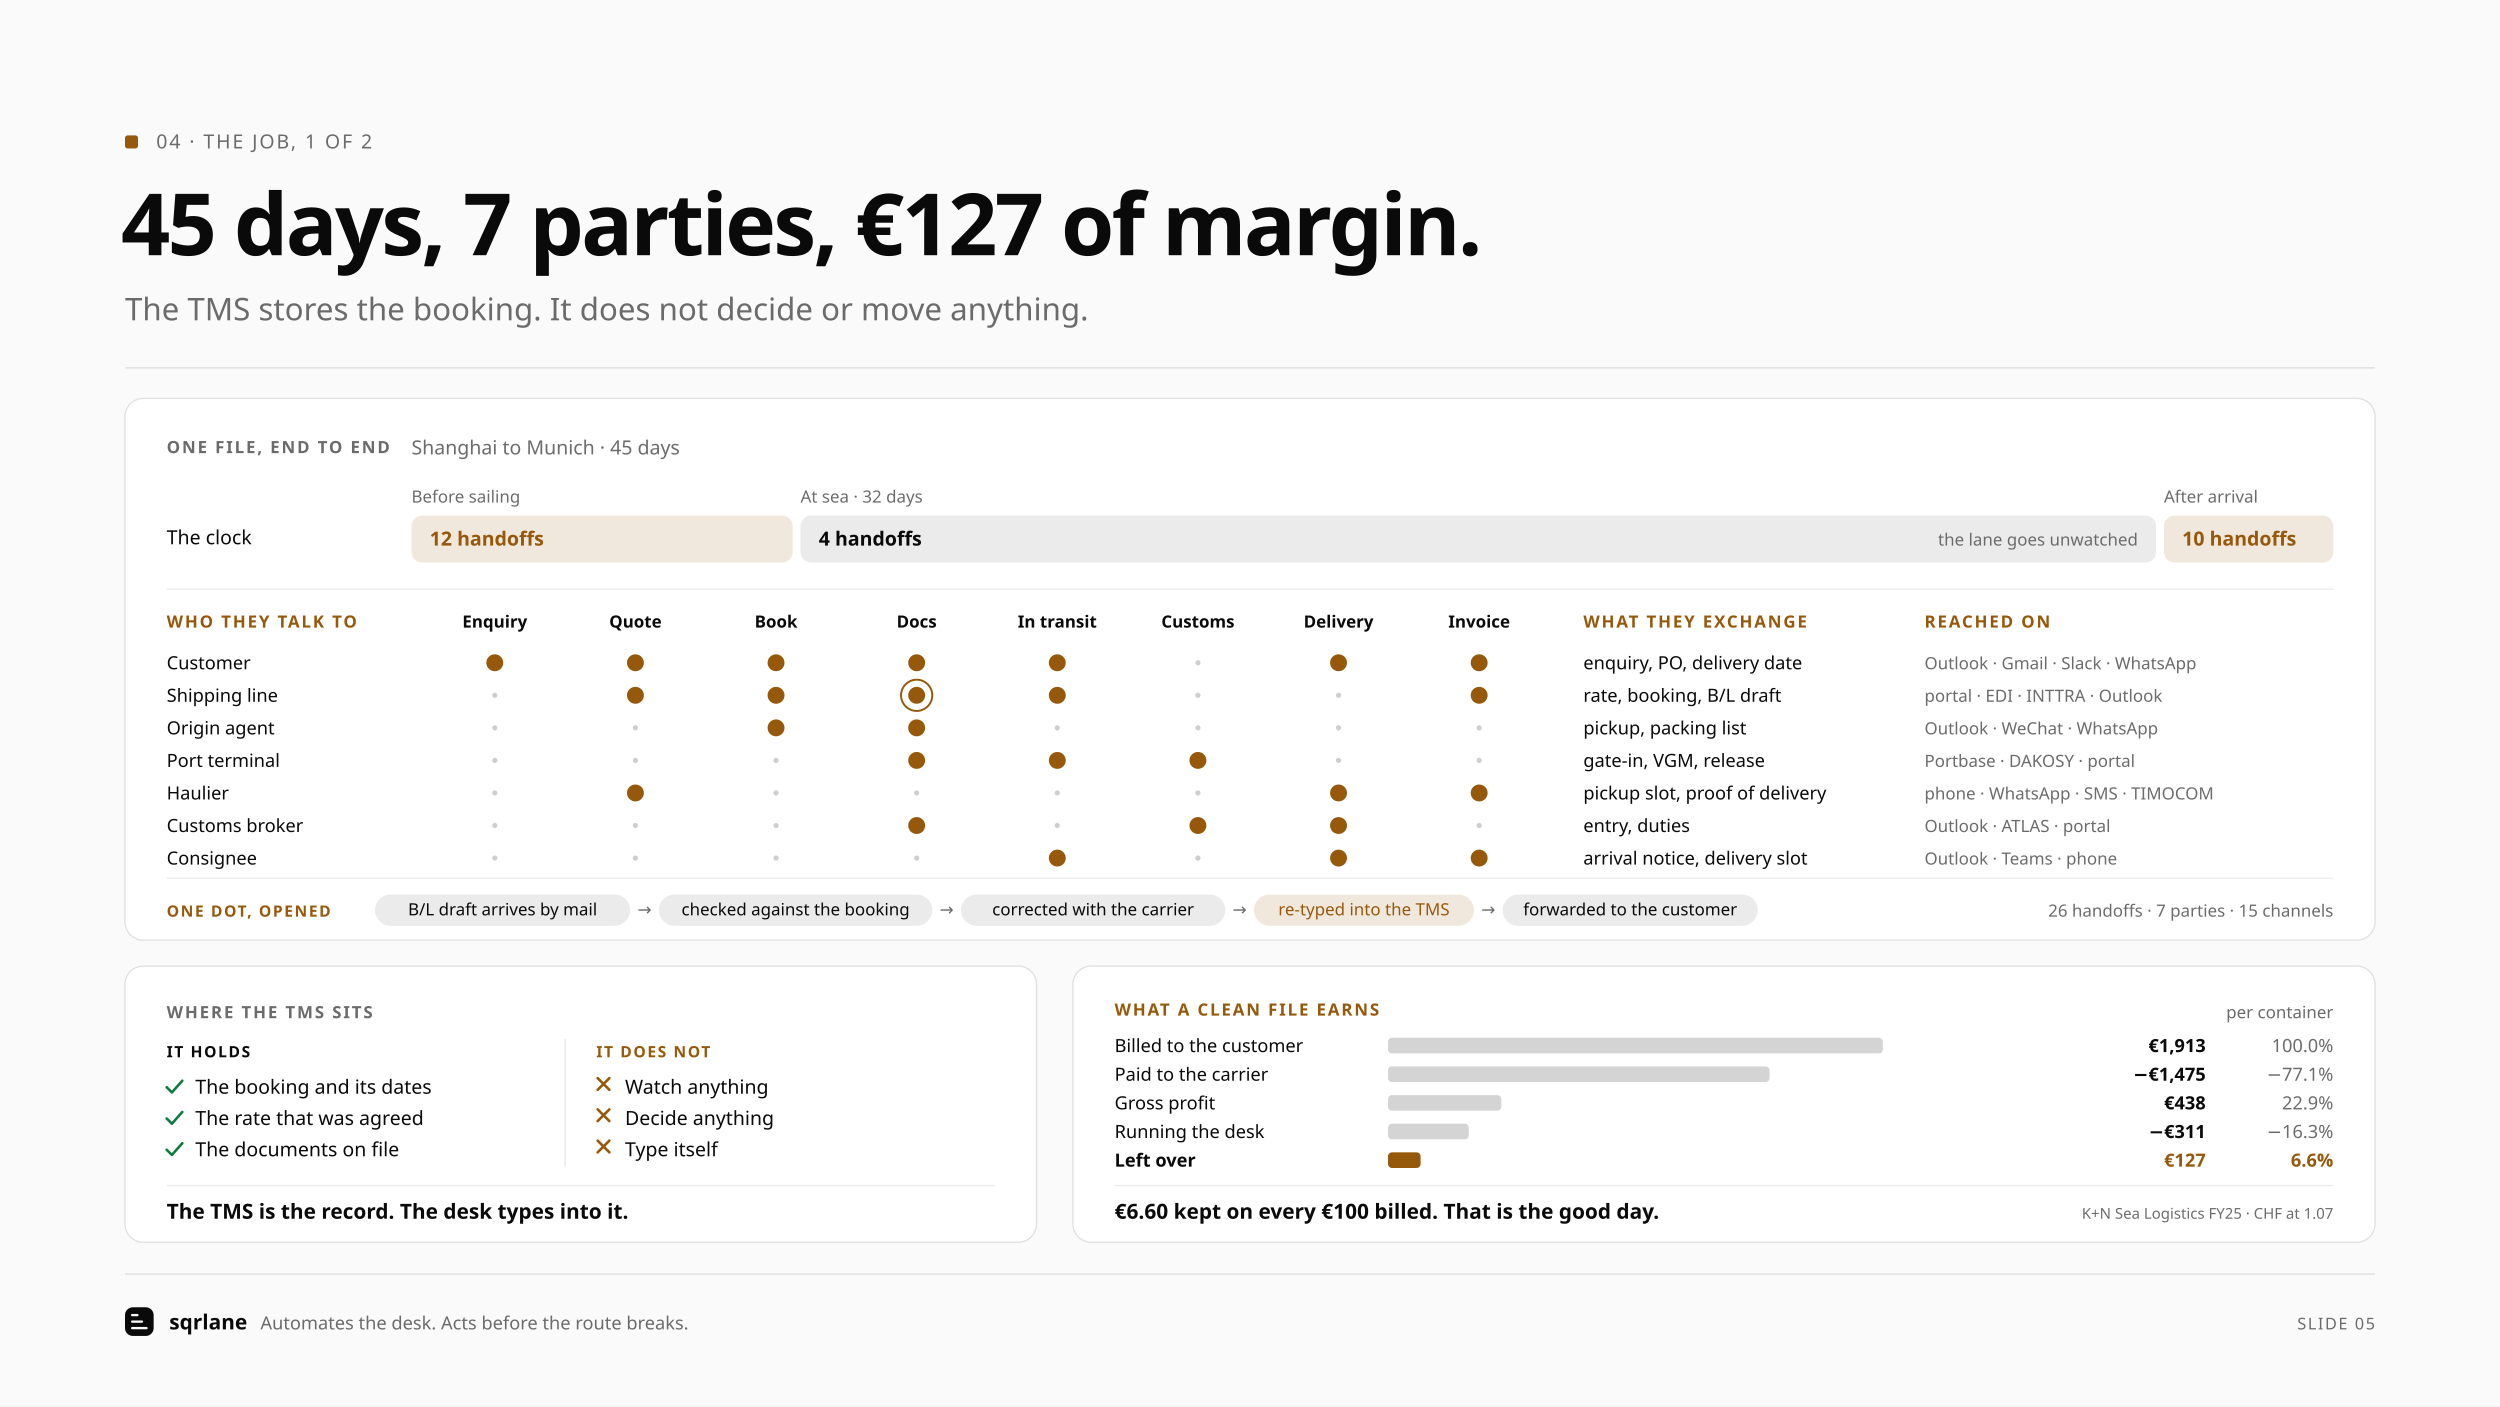
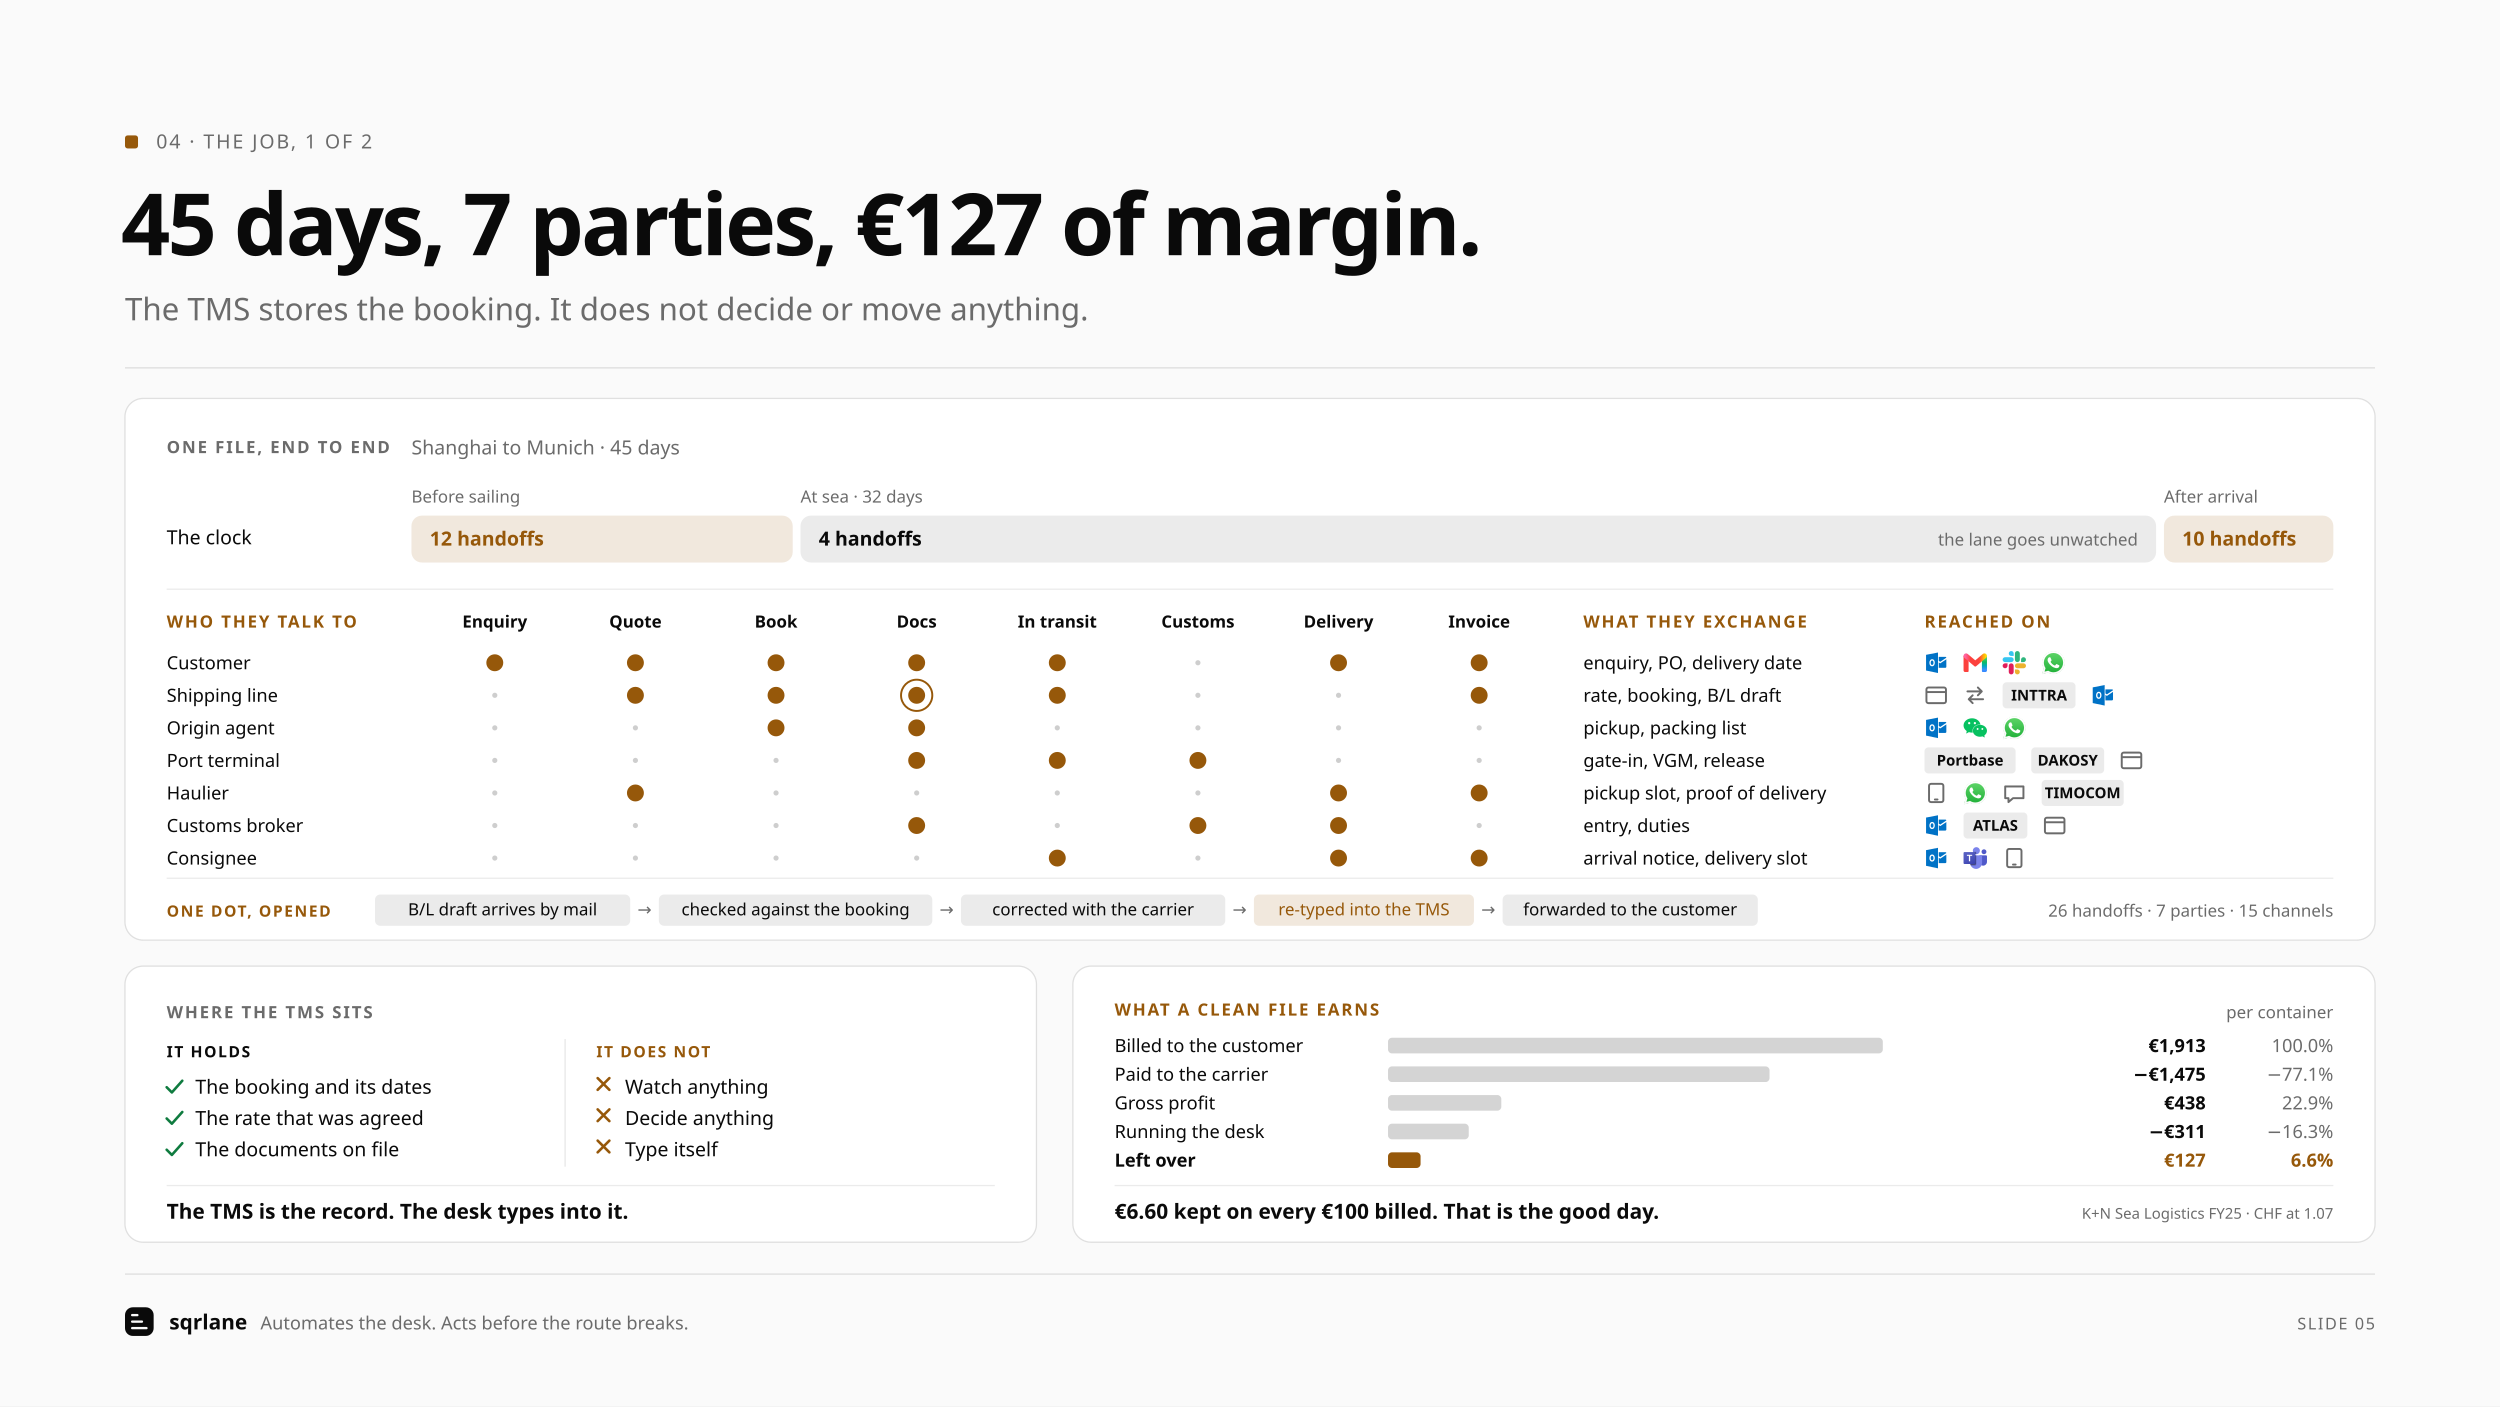
<svg xmlns="http://www.w3.org/2000/svg" width="1920" height="1080" viewBox="0 0 1920 1080">
  <rect id="background" x="0" y="0" width="1920" height="1080" fill="#FAFAFA" />
  <g id="header">
    <rect x="96" y="104" width="10" height="10" rx="2" fill="#96580A" />
    <text x="120" y="114" font-family="Geist" font-size="15" font-weight="500" fill="#6B6B6B" letter-spacing="1.44">04 · THE JOB, 1 OF 2</text>
    <text x="93" y="196" font-family="Geist" font-size="66" font-weight="600" fill="#0A0A0A" letter-spacing="-2">45 days, 7 parties, €127 of margin.</text>
    <text x="96" y="246" font-family="Geist" font-size="24" font-weight="400" fill="#6B6B6B">The TMS stores the booking. It does not decide or move anything.</text>
    <rect x="96" y="282" width="1728" height="1" fill="#0A0A0A" fill-opacity="0.12" />
  </g>
  <g id="one-file">
    <rect x="96" y="306" width="1728" height="416" rx="14" fill="#FFFFFF" stroke="#0A0A0A" stroke-opacity="0.12" />
    <text x="128" y="348" font-family="Geist" font-size="13" font-weight="600" fill="#6B6B6B" letter-spacing="1.4">ONE FILE, END TO END</text>
    <text x="316" y="349" font-family="Geist" font-size="15" font-weight="500" fill="#6B6B6B">Shanghai to Munich · 45 days</text>
    <text x="128" y="418" font-family="Geist" font-size="15" font-weight="500" fill="#0A0A0A">The clock</text>
    <g id="clock">
      <text x="316" y="386" font-family="Geist" font-size="13" font-weight="500" fill="#6B6B6B">Before sailing</text>
      <rect x="316" y="396" width="292.8" height="36" rx="8" fill="#96580A" fill-opacity="0.14" />
      <text x="330" y="419" font-family="Geist" font-size="15" font-weight="600" fill="#96580A">12 handoffs</text>
      <text x="614.8" y="386" font-family="Geist" font-size="13" font-weight="500" fill="#6B6B6B">At sea · 32 days</text>
      <rect x="614.8" y="396" width="1041.1" height="36" rx="8" fill="#EBEBEB" />
      <text x="628.8" y="419" font-family="Geist" font-size="15" font-weight="600" fill="#0A0A0A">4 handoffs</text>
      <text x="1641.9" y="419" font-family="Geist" font-size="13" font-weight="400" fill="#6B6B6B" text-anchor="end">the lane goes unwatched</text>
      <text x="1661.9" y="386" font-family="Geist" font-size="13" font-weight="500" fill="#6B6B6B">After arrival</text>
      <rect x="1661.9" y="396" width="130.1" height="36" rx="8" fill="#96580A" fill-opacity="0.14" />
      <text x="1675.9" y="419" font-family="Geist" font-size="15" font-weight="600" fill="#96580A">10 handoffs</text>
    </g>
    <rect x="128" y="452" width="1664" height="1" fill="#0A0A0A" fill-opacity="0.08" />
    <text x="128" y="482" font-family="Geist" font-size="13" font-weight="600" fill="#96580A" letter-spacing="1.4">WHO THEY TALK TO</text>
    <text x="380" y="482" font-family="Geist" font-size="13" font-weight="600" fill="#0A0A0A" text-anchor="middle">Enquiry</text>
    <text x="488" y="482" font-family="Geist" font-size="13" font-weight="600" fill="#0A0A0A" text-anchor="middle">Quote</text>
    <text x="596" y="482" font-family="Geist" font-size="13" font-weight="600" fill="#0A0A0A" text-anchor="middle">Book</text>
    <text x="704" y="482" font-family="Geist" font-size="13" font-weight="600" fill="#0A0A0A" text-anchor="middle">Docs</text>
    <text x="812" y="482" font-family="Geist" font-size="13" font-weight="600" fill="#0A0A0A" text-anchor="middle">In transit</text>
    <text x="920" y="482" font-family="Geist" font-size="13" font-weight="600" fill="#0A0A0A" text-anchor="middle">Customs</text>
    <text x="1028" y="482" font-family="Geist" font-size="13" font-weight="600" fill="#0A0A0A" text-anchor="middle">Delivery</text>
    <text x="1136" y="482" font-family="Geist" font-size="13" font-weight="600" fill="#0A0A0A" text-anchor="middle">Invoice</text>
    <text x="1216" y="482" font-family="Geist" font-size="13" font-weight="600" fill="#96580A" letter-spacing="1.4">WHAT THEY EXCHANGE</text>
    <text x="1478" y="482" font-family="Geist" font-size="13" font-weight="600" fill="#96580A" letter-spacing="1.4">REACHED ON</text>
    <g id="handoffs">
      <text x="128" y="514" font-family="Geist" font-size="14" font-weight="500" fill="#0A0A0A">Customer</text>
      <circle cx="380" cy="509" r="6.5" fill="#96580A" />
      <circle cx="488" cy="509" r="6.5" fill="#96580A" />
      <circle cx="596" cy="509" r="6.5" fill="#96580A" />
      <circle cx="704" cy="509" r="6.5" fill="#96580A" />
      <circle cx="812" cy="509" r="6.5" fill="#96580A" />
      <circle cx="920" cy="509" r="2" fill="#0A0A0A" fill-opacity="0.2" />
      <circle cx="1028" cy="509" r="6.5" fill="#96580A" />
      <circle cx="1136" cy="509" r="6.5" fill="#96580A" />
      <text x="1216" y="514" font-family="Geist" font-size="14" font-weight="400" fill="#0A0A0A">enquiry, PO, delivery date</text>
-       <text x="1478" y="514" font-family="Geist" font-size="13" font-weight="400" fill="#6B6B6B">Outlook · Gmail · Slack · WhatsApp</text>
+       <g id="mark-outlook" transform="translate(1478.0 500.0) scale(0.5625)">
+         <path fill="#0072c6" d="M19.484 7.937v5.477l1.916 1.205a.5.5 0 0 0 .21 0l8.238-5.554a1.174 1.174 0 0 0-.959-1.128Z" />
+         <path fill="#0072c6" d="m19.484 15.457l1.747 1.2a.52.52 0 0 0 .543 0c-.3.181 8.073-5.378 8.073-5.378v10.066a1.408 1.408 0 0 1-1.49 1.555h-8.874zm-9.044-2.525a1.61 1.61 0 0 0-1.42.838a4.13 4.13 0 0 0-.526 2.218A4.05 4.05 0 0 0 9.02 18.2a1.6 1.6 0 0 0 2.771.022a4 4 0 0 0 .515-2.2a4.37 4.37 0 0 0-.5-2.281a1.54 1.54 0 0 0-1.366-.809" />
+         <path fill="#0072c6" d="M2.153 5.155v21.427L18.453 30V2Zm10.908 14.336a3.23 3.23 0 0 1-2.7 1.361a3.19 3.19 0 0 1-2.64-1.318A5.46 5.46 0 0 1 6.706 16.1a5.87 5.87 0 0 1 1.036-3.616a3.27 3.27 0 0 1 2.744-1.384a3.12 3.12 0 0 1 2.61 1.321a5.64 5.64 0 0 1 1 3.484a5.76 5.76 0 0 1-1.035 3.586" />
+       </g>
+       <g id="mark-gmail" transform="translate(1508.0 501.8) scale(0.0703)">
+         <defs>
+           <linearGradient id="m2-SVGHzDbHcwG" x1="165" x2="165" y1="44" y2="166" gradientUnits="userSpaceOnUse">
+             <stop stop-color="#60d673" />
+             <stop offset=".17" stop-color="#42c868" />
+             <stop offset=".39" stop-color="#0ebc5f" />
+             <stop offset=".62" stop-color="#00a9bb" />
+             <stop offset=".86" stop-color="#3c90ff" />
+             <stop offset="1" stop-color="#3186ff" />
+           </linearGradient>
+           <linearGradient id="m2-SVG41ATXboZ" x1="8" x2="184" y1="46.13" y2="46.13" gradientUnits="userSpaceOnUse">
+             <stop offset=".08" stop-color="#ff63a0" />
+             <stop offset=".3" stop-color="#fc413d" />
+             <stop offset=".5" stop-color="#fc413d" />
+             <stop offset=".65" stop-color="#fc413d" />
+             <stop offset=".72" stop-color="#fc5c30" />
+             <stop offset=".86" stop-color="#feb10c" />
+             <stop offset=".91" stop-color="#fec700" />
+             <stop offset=".96" stop-color="#ffdb0f" />
+           </linearGradient>
+         </defs>
+         <path fill="url(#m2-SVGHzDbHcwG)" d="M146 44h38v110c0 6.627-5.373 12-12 12h-20a6 6 0 0 1-6-6z" transform="translate(-11.636 -37.818)scale(1.45454)" />
+         <path fill="#fc413d" d="M55.273 26.182H0v160c0 9.638 7.816 17.454 17.455 17.454h29.09a8.727 8.727 0 0 0 8.728-8.728z" />
+         <path fill="url(#m2-SVG41ATXboZ)" d="M39.226 30.456c-8.033-6.752-20.018-5.714-26.77 2.319c-6.752 8.032-5.714 20.017 2.319 26.77l76.078 63.949a8 8 0 0 0 10.295 0l76.078-63.95c8.032-6.752 9.07-18.737 2.318-26.77c-6.752-8.032-18.737-9.07-26.769-2.318L96 78.18z" transform="translate(-11.636 -37.818)scale(1.45454)" />
+       </g>
+       <g id="mark-slack" transform="translate(1538.0 500.0) scale(0.0703)">
+         <path fill="#e01e5a" d="M53.841 161.32c0 14.832-11.987 26.82-26.819 26.82S.203 176.152.203 161.32c0-14.831 11.987-26.818 26.82-26.818H53.84zm13.41 0c0-14.831 11.987-26.818 26.819-26.818s26.819 11.987 26.819 26.819v67.047c0 14.832-11.987 26.82-26.82 26.82c-14.83 0-26.818-11.988-26.818-26.82z" />
+         <path fill="#36c5f0" d="M94.07 53.638c-14.832 0-26.82-11.987-26.82-26.819S79.239 0 94.07 0s26.819 11.987 26.819 26.819v26.82zm0 13.613c14.832 0 26.819 11.987 26.819 26.819s-11.987 26.819-26.82 26.819H26.82C11.987 120.889 0 108.902 0 94.069c0-14.83 11.987-26.818 26.819-26.818z" />
+         <path fill="#2eb67d" d="M201.55 94.07c0-14.832 11.987-26.82 26.818-26.82s26.82 11.988 26.82 26.82s-11.988 26.819-26.82 26.819H201.55zm-13.41 0c0 14.832-11.988 26.819-26.82 26.819c-14.831 0-26.818-11.987-26.818-26.82V26.82C134.502 11.987 146.489 0 161.32 0s26.819 11.987 26.819 26.819z" />
+         <path fill="#ecb22e" d="M161.32 201.55c14.832 0 26.82 11.987 26.82 26.818s-11.988 26.82-26.82 26.82c-14.831 0-26.818-11.988-26.818-26.82V201.55zm0-13.41c-14.831 0-26.818-11.988-26.818-26.82c0-14.831 11.987-26.818 26.819-26.818h67.25c14.832 0 26.82 11.987 26.82 26.819s-11.988 26.819-26.82 26.819z" />
+       </g>
+       <g id="mark-whatsapp" transform="translate(1568.1 500.0) scale(0.0698)">
+         <defs>
+           <linearGradient id="m4-SVGK3KZq49U" x1="50%" x2="50%" y1="100%" y2="0%">
+             <stop offset="0%" stop-color="#1faf38" />
+             <stop offset="100%" stop-color="#60d669" />
+           </linearGradient>
+           <linearGradient id="m4-SVGefMkoEOd" x1="50%" x2="50%" y1="100%" y2="0%">
+             <stop offset="0%" stop-color="#f9f9f9" />
+             <stop offset="100%" stop-color="#fff" />
+           </linearGradient>
+         </defs>
+         <path fill="url(#m4-SVGK3KZq49U)" d="M5.463 127.456c-.006 21.677 5.658 42.843 16.428 61.499L4.433 252.697l65.232-17.104a123 123 0 0 0 58.8 14.97h.054c67.815 0 123.018-55.183 123.047-123.01c.013-32.867-12.775-63.773-36.009-87.025c-23.23-23.25-54.125-36.061-87.043-36.076c-67.823 0-123.022 55.18-123.05 123.004" />
+         <path fill="url(#m4-SVGefMkoEOd)" d="M1.07 127.416c-.007 22.457 5.86 44.38 17.014 63.704L0 257.147l67.571-17.717c18.618 10.151 39.58 15.503 60.91 15.511h.055c70.248 0 127.434-57.168 127.464-127.423c.012-34.048-13.236-66.065-37.3-90.15C194.633 13.286 162.633.014 128.536 0C58.276 0 1.099 57.16 1.071 127.416m40.24 60.376l-2.523-4.005c-10.606-16.864-16.204-36.352-16.196-56.363C22.614 69.029 70.138 21.52 128.576 21.52c28.3.012 54.896 11.044 74.9 31.06c20.003 20.018 31.01 46.628 31.003 74.93c-.026 58.395-47.551 105.91-105.943 105.91h-.042c-19.013-.01-37.66-5.116-53.922-14.765l-3.87-2.295l-40.098 10.513z" />
+         <path fill="#fff" d="M96.678 74.148c-2.386-5.303-4.897-5.41-7.166-5.503c-1.858-.08-3.982-.074-6.104-.074c-2.124 0-5.575.799-8.492 3.984c-2.92 3.188-11.148 10.892-11.148 26.561s11.413 30.813 13.004 32.94c1.593 2.123 22.033 35.307 54.405 48.073c26.904 10.609 32.379 8.499 38.218 7.967c5.84-.53 18.844-7.702 21.497-15.139c2.655-7.436 2.655-13.81 1.859-15.142c-.796-1.327-2.92-2.124-6.105-3.716s-18.844-9.298-21.763-10.361c-2.92-1.062-5.043-1.592-7.167 1.597c-2.124 3.184-8.223 10.356-10.082 12.48c-1.857 2.129-3.716 2.394-6.9.801c-3.187-1.598-13.444-4.957-25.613-15.806c-9.468-8.442-15.86-18.867-17.718-22.056c-1.858-3.184-.199-4.91 1.398-6.497c1.431-1.427 3.186-3.719 4.78-5.578c1.588-1.86 2.118-3.187 3.18-5.311c1.063-2.126.531-3.986-.264-5.579c-.798-1.593-6.987-17.343-9.819-23.64" />
+       </g>
      <text x="128" y="539" font-family="Geist" font-size="14" font-weight="500" fill="#0A0A0A">Shipping line</text>
      <circle cx="380" cy="534" r="2" fill="#0A0A0A" fill-opacity="0.2" />
      <circle cx="488" cy="534" r="6.5" fill="#96580A" />
      <circle cx="596" cy="534" r="6.5" fill="#96580A" />
      <circle cx="704" cy="534" r="6.5" fill="#96580A" />
      <circle cx="812" cy="534" r="6.5" fill="#96580A" />
      <circle cx="920" cy="534" r="2" fill="#0A0A0A" fill-opacity="0.2" />
      <circle cx="1028" cy="534" r="2" fill="#0A0A0A" fill-opacity="0.2" />
      <circle cx="1136" cy="534" r="6.5" fill="#96580A" />
      <text x="1216" y="539" font-family="Geist" font-size="14" font-weight="400" fill="#0A0A0A">rate, booking, B/L draft</text>
-       <text x="1478" y="539" font-family="Geist" font-size="13" font-weight="400" fill="#6B6B6B">portal · EDI · INTTRA · Outlook</text>
+       <g id="glyph-portal">
+         <rect x="1479.5" y="528.0" width="15.0" height="12.0" rx="1.5" stroke="#6B6B6B" stroke-width="1.5" fill="none" />
+         <path d="M1479.5 531.5 h15.0" stroke="#6B6B6B" stroke-width="1.5" />
+       </g>
+       <g id="glyph-edi">
+         <path d="M1511.0 531.0 h11.0 m-3.0 -3.0 l3.0 3.0 l-3.0 3.0 M1523.0 537.0 h-11.0 m3.0 -3.0 l-3.0 3.0 l3.0 3.0" stroke="#6B6B6B" stroke-width="1.5" fill="none" stroke-linecap="round" stroke-linejoin="round" />
+       </g>
+       <rect x="1538" y="524" width="56" height="20" rx="3" fill="#EBEBEB" />
+       <text x="1566.0" y="538" font-family="Geist" font-size="11.5" font-weight="600" fill="#0A0A0A" text-anchor="middle">INTTRA</text>
+       <g id="mark-outlook" transform="translate(1606.0 525.0) scale(0.5625)">
+         <path fill="#0072c6" d="M19.484 7.937v5.477l1.916 1.205a.5.5 0 0 0 .21 0l8.238-5.554a1.174 1.174 0 0 0-.959-1.128Z" />
+         <path fill="#0072c6" d="m19.484 15.457l1.747 1.2a.52.52 0 0 0 .543 0c-.3.181 8.073-5.378 8.073-5.378v10.066a1.408 1.408 0 0 1-1.49 1.555h-8.874zm-9.044-2.525a1.61 1.61 0 0 0-1.42.838a4.13 4.13 0 0 0-.526 2.218A4.05 4.05 0 0 0 9.02 18.2a1.6 1.6 0 0 0 2.771.022a4 4 0 0 0 .515-2.2a4.37 4.37 0 0 0-.5-2.281a1.54 1.54 0 0 0-1.366-.809" />
+         <path fill="#0072c6" d="M2.153 5.155v21.427L18.453 30V2Zm10.908 14.336a3.23 3.23 0 0 1-2.7 1.361a3.19 3.19 0 0 1-2.64-1.318A5.46 5.46 0 0 1 6.706 16.1a5.87 5.87 0 0 1 1.036-3.616a3.27 3.27 0 0 1 2.744-1.384a3.12 3.12 0 0 1 2.61 1.321a5.64 5.64 0 0 1 1 3.484a5.76 5.76 0 0 1-1.035 3.586" />
+       </g>
      <text x="128" y="564" font-family="Geist" font-size="14" font-weight="500" fill="#0A0A0A">Origin agent</text>
      <circle cx="380" cy="559" r="2" fill="#0A0A0A" fill-opacity="0.2" />
      <circle cx="488" cy="559" r="2" fill="#0A0A0A" fill-opacity="0.2" />
      <circle cx="596" cy="559" r="6.5" fill="#96580A" />
      <circle cx="704" cy="559" r="6.5" fill="#96580A" />
      <circle cx="812" cy="559" r="2" fill="#0A0A0A" fill-opacity="0.2" />
      <circle cx="920" cy="559" r="2" fill="#0A0A0A" fill-opacity="0.2" />
      <circle cx="1028" cy="559" r="2" fill="#0A0A0A" fill-opacity="0.2" />
      <circle cx="1136" cy="559" r="2" fill="#0A0A0A" fill-opacity="0.2" />
      <text x="1216" y="564" font-family="Geist" font-size="14" font-weight="400" fill="#0A0A0A">pickup, packing list</text>
-       <text x="1478" y="564" font-family="Geist" font-size="13" font-weight="400" fill="#6B6B6B">Outlook · WeChat · WhatsApp</text>
+       <g id="mark-outlook" transform="translate(1478.0 550.0) scale(0.5625)">
+         <path fill="#0072c6" d="M19.484 7.937v5.477l1.916 1.205a.5.5 0 0 0 .21 0l8.238-5.554a1.174 1.174 0 0 0-.959-1.128Z" />
+         <path fill="#0072c6" d="m19.484 15.457l1.747 1.2a.52.52 0 0 0 .543 0c-.3.181 8.073-5.378 8.073-5.378v10.066a1.408 1.408 0 0 1-1.49 1.555h-8.874zm-9.044-2.525a1.61 1.61 0 0 0-1.42.838a4.13 4.13 0 0 0-.526 2.218A4.05 4.05 0 0 0 9.02 18.2a1.6 1.6 0 0 0 2.771.022a4 4 0 0 0 .515-2.2a4.37 4.37 0 0 0-.5-2.281a1.54 1.54 0 0 0-1.366-.809" />
+         <path fill="#0072c6" d="M2.153 5.155v21.427L18.453 30V2Zm10.908 14.336a3.23 3.23 0 0 1-2.7 1.361a3.19 3.19 0 0 1-2.64-1.318A5.46 5.46 0 0 1 6.706 16.1a5.87 5.87 0 0 1 1.036-3.616a3.27 3.27 0 0 1 2.744-1.384a3.12 3.12 0 0 1 2.61 1.321a5.64 5.64 0 0 1 1 3.484a5.76 5.76 0 0 1-1.035 3.586" />
+       </g>
+       <g id="mark-wechat" transform="translate(1508.0 550.0) scale(0.75)">
+         <path fill="#07C160" d="M8.691 2.188C3.891 2.188 0 5.476 0 9.53c0 2.212 1.17 4.203 3.002 5.55a.59.59 0 0 1 .213.665l-.39 1.48c-.019.07-.048.141-.048.213c0 .163.13.295.29.295a.33.33 0 0 0 .167-.054l1.903-1.114a.86.86 0 0 1 .717-.098a10.2 10.2 0 0 0 2.837.403c.276 0 .543-.027.811-.05c-.857-2.578.157-4.972 1.932-6.446c1.703-1.415 3.882-1.98 5.853-1.838c-.576-3.583-4.196-6.348-8.596-6.348M5.785 5.991c.642 0 1.162.529 1.162 1.18a1.17 1.17 0 0 1-1.162 1.178A1.17 1.17 0 0 1 4.623 7.17c0-.651.52-1.18 1.162-1.18zm5.813 0c.642 0 1.162.529 1.162 1.18a1.17 1.17 0 0 1-1.162 1.178a1.17 1.17 0 0 1-1.162-1.178c0-.651.52-1.18 1.162-1.18m5.34 2.867c-1.797-.052-3.746.512-5.28 1.786c-1.72 1.428-2.687 3.72-1.78 6.22c.942 2.453 3.666 4.229 6.884 4.229c.826 0 1.622-.12 2.361-.336a.72.72 0 0 1 .598.082l1.584.926a.3.3 0 0 0 .14.047c.134 0 .24-.111.24-.247c0-.06-.023-.12-.038-.177l-.327-1.233a.6.6 0 0 1-.023-.156a.49.49 0 0 1 .201-.398C23.024 18.48 24 16.82 24 14.98c0-3.21-2.931-5.837-6.656-6.088V8.89c-.135-.01-.27-.027-.407-.03zm-2.53 3.274c.535 0 .969.44.969.982a.976.976 0 0 1-.969.983a.976.976 0 0 1-.969-.983c0-.542.434-.982.97-.982zm4.844 0c.535 0 .969.44.969.982a.976.976 0 0 1-.969.983a.976.976 0 0 1-.969-.983c0-.542.434-.982.969-.982" />
+       </g>
+       <g id="mark-whatsapp" transform="translate(1538.1 550.0) scale(0.0698)">
+         <defs>
+           <linearGradient id="m8-SVGK3KZq49U" x1="50%" x2="50%" y1="100%" y2="0%">
+             <stop offset="0%" stop-color="#1faf38" />
+             <stop offset="100%" stop-color="#60d669" />
+           </linearGradient>
+           <linearGradient id="m8-SVGefMkoEOd" x1="50%" x2="50%" y1="100%" y2="0%">
+             <stop offset="0%" stop-color="#f9f9f9" />
+             <stop offset="100%" stop-color="#fff" />
+           </linearGradient>
+         </defs>
+         <path fill="url(#m8-SVGK3KZq49U)" d="M5.463 127.456c-.006 21.677 5.658 42.843 16.428 61.499L4.433 252.697l65.232-17.104a123 123 0 0 0 58.8 14.97h.054c67.815 0 123.018-55.183 123.047-123.01c.013-32.867-12.775-63.773-36.009-87.025c-23.23-23.25-54.125-36.061-87.043-36.076c-67.823 0-123.022 55.18-123.05 123.004" />
+         <path fill="url(#m8-SVGefMkoEOd)" d="M1.07 127.416c-.007 22.457 5.86 44.38 17.014 63.704L0 257.147l67.571-17.717c18.618 10.151 39.58 15.503 60.91 15.511h.055c70.248 0 127.434-57.168 127.464-127.423c.012-34.048-13.236-66.065-37.3-90.15C194.633 13.286 162.633.014 128.536 0C58.276 0 1.099 57.16 1.071 127.416m40.24 60.376l-2.523-4.005c-10.606-16.864-16.204-36.352-16.196-56.363C22.614 69.029 70.138 21.52 128.576 21.52c28.3.012 54.896 11.044 74.9 31.06c20.003 20.018 31.01 46.628 31.003 74.93c-.026 58.395-47.551 105.91-105.943 105.91h-.042c-19.013-.01-37.66-5.116-53.922-14.765l-3.87-2.295l-40.098 10.513z" />
+         <path fill="#fff" d="M96.678 74.148c-2.386-5.303-4.897-5.41-7.166-5.503c-1.858-.08-3.982-.074-6.104-.074c-2.124 0-5.575.799-8.492 3.984c-2.92 3.188-11.148 10.892-11.148 26.561s11.413 30.813 13.004 32.94c1.593 2.123 22.033 35.307 54.405 48.073c26.904 10.609 32.379 8.499 38.218 7.967c5.84-.53 18.844-7.702 21.497-15.139c2.655-7.436 2.655-13.81 1.859-15.142c-.796-1.327-2.92-2.124-6.105-3.716s-18.844-9.298-21.763-10.361c-2.92-1.062-5.043-1.592-7.167 1.597c-2.124 3.184-8.223 10.356-10.082 12.48c-1.857 2.129-3.716 2.394-6.9.801c-3.187-1.598-13.444-4.957-25.613-15.806c-9.468-8.442-15.86-18.867-17.718-22.056c-1.858-3.184-.199-4.91 1.398-6.497c1.431-1.427 3.186-3.719 4.78-5.578c1.588-1.86 2.118-3.187 3.18-5.311c1.063-2.126.531-3.986-.264-5.579c-.798-1.593-6.987-17.343-9.819-23.64" />
+       </g>
      <text x="128" y="589" font-family="Geist" font-size="14" font-weight="500" fill="#0A0A0A">Port terminal</text>
      <circle cx="380" cy="584" r="2" fill="#0A0A0A" fill-opacity="0.2" />
      <circle cx="488" cy="584" r="2" fill="#0A0A0A" fill-opacity="0.2" />
      <circle cx="596" cy="584" r="2" fill="#0A0A0A" fill-opacity="0.2" />
      <circle cx="704" cy="584" r="6.5" fill="#96580A" />
      <circle cx="812" cy="584" r="6.5" fill="#96580A" />
      <circle cx="920" cy="584" r="6.5" fill="#96580A" />
      <circle cx="1028" cy="584" r="2" fill="#0A0A0A" fill-opacity="0.2" />
      <circle cx="1136" cy="584" r="2" fill="#0A0A0A" fill-opacity="0.2" />
      <text x="1216" y="589" font-family="Geist" font-size="14" font-weight="400" fill="#0A0A0A">gate-in, VGM, release</text>
-       <text x="1478" y="589" font-family="Geist" font-size="13" font-weight="400" fill="#6B6B6B">Portbase · DAKOSY · portal</text>
+       <rect x="1478" y="574" width="70" height="20" rx="3" fill="#EBEBEB" />
+       <text x="1513.0" y="588" font-family="Geist" font-size="11.5" font-weight="600" fill="#0A0A0A" text-anchor="middle">Portbase</text>
+       <rect x="1560" y="574" width="56" height="20" rx="3" fill="#EBEBEB" />
+       <text x="1588.0" y="588" font-family="Geist" font-size="11.5" font-weight="600" fill="#0A0A0A" text-anchor="middle">DAKOSY</text>
+       <g id="glyph-portal">
+         <rect x="1629.5" y="578.0" width="15.0" height="12.0" rx="1.5" stroke="#6B6B6B" stroke-width="1.5" fill="none" />
+         <path d="M1629.5 581.5 h15.0" stroke="#6B6B6B" stroke-width="1.5" />
+       </g>
      <text x="128" y="614" font-family="Geist" font-size="14" font-weight="500" fill="#0A0A0A">Haulier</text>
      <circle cx="380" cy="609" r="2" fill="#0A0A0A" fill-opacity="0.2" />
      <circle cx="488" cy="609" r="6.5" fill="#96580A" />
      <circle cx="596" cy="609" r="2" fill="#0A0A0A" fill-opacity="0.2" />
      <circle cx="704" cy="609" r="2" fill="#0A0A0A" fill-opacity="0.2" />
      <circle cx="812" cy="609" r="2" fill="#0A0A0A" fill-opacity="0.2" />
      <circle cx="920" cy="609" r="2" fill="#0A0A0A" fill-opacity="0.2" />
      <circle cx="1028" cy="609" r="6.5" fill="#96580A" />
      <circle cx="1136" cy="609" r="6.5" fill="#96580A" />
      <text x="1216" y="614" font-family="Geist" font-size="14" font-weight="400" fill="#0A0A0A">pickup slot, proof of delivery</text>
-       <text x="1478" y="614" font-family="Geist" font-size="13" font-weight="400" fill="#6B6B6B">phone · WhatsApp · SMS · TIMOCOM</text>
+       <g id="glyph-phone">
+         <path d="M1483.0 602.0 h8.0 a1.5 1.5 0 0 1 1.5 1.5 v11.0 a1.5 1.5 0 0 1 -1.5 1.5 h-8.0 a1.5 1.5 0 0 1 -1.5 -1.5 v-11.0 a1.5 1.5 0 0 1 1.5 -1.5 Z M1486.0 614.0 h2.0" stroke="#6B6B6B" stroke-width="1.5" fill="none" stroke-linecap="round" />
+       </g>
+       <g id="mark-whatsapp" transform="translate(1508.1 600.0) scale(0.0698)">
+         <defs>
+           <linearGradient id="m9-SVGK3KZq49U" x1="50%" x2="50%" y1="100%" y2="0%">
+             <stop offset="0%" stop-color="#1faf38" />
+             <stop offset="100%" stop-color="#60d669" />
+           </linearGradient>
+           <linearGradient id="m9-SVGefMkoEOd" x1="50%" x2="50%" y1="100%" y2="0%">
+             <stop offset="0%" stop-color="#f9f9f9" />
+             <stop offset="100%" stop-color="#fff" />
+           </linearGradient>
+         </defs>
+         <path fill="url(#m9-SVGK3KZq49U)" d="M5.463 127.456c-.006 21.677 5.658 42.843 16.428 61.499L4.433 252.697l65.232-17.104a123 123 0 0 0 58.8 14.97h.054c67.815 0 123.018-55.183 123.047-123.01c.013-32.867-12.775-63.773-36.009-87.025c-23.23-23.25-54.125-36.061-87.043-36.076c-67.823 0-123.022 55.18-123.05 123.004" />
+         <path fill="url(#m9-SVGefMkoEOd)" d="M1.07 127.416c-.007 22.457 5.86 44.38 17.014 63.704L0 257.147l67.571-17.717c18.618 10.151 39.58 15.503 60.91 15.511h.055c70.248 0 127.434-57.168 127.464-127.423c.012-34.048-13.236-66.065-37.3-90.15C194.633 13.286 162.633.014 128.536 0C58.276 0 1.099 57.16 1.071 127.416m40.24 60.376l-2.523-4.005c-10.606-16.864-16.204-36.352-16.196-56.363C22.614 69.029 70.138 21.52 128.576 21.52c28.3.012 54.896 11.044 74.9 31.06c20.003 20.018 31.01 46.628 31.003 74.93c-.026 58.395-47.551 105.91-105.943 105.91h-.042c-19.013-.01-37.66-5.116-53.922-14.765l-3.87-2.295l-40.098 10.513z" />
+         <path fill="#fff" d="M96.678 74.148c-2.386-5.303-4.897-5.41-7.166-5.503c-1.858-.08-3.982-.074-6.104-.074c-2.124 0-5.575.799-8.492 3.984c-2.92 3.188-11.148 10.892-11.148 26.561s11.413 30.813 13.004 32.94c1.593 2.123 22.033 35.307 54.405 48.073c26.904 10.609 32.379 8.499 38.218 7.967c5.84-.53 18.844-7.702 21.497-15.139c2.655-7.436 2.655-13.81 1.859-15.142c-.796-1.327-2.92-2.124-6.105-3.716s-18.844-9.298-21.763-10.361c-2.92-1.062-5.043-1.592-7.167 1.597c-2.124 3.184-8.223 10.356-10.082 12.48c-1.857 2.129-3.716 2.394-6.9.801c-3.187-1.598-13.444-4.957-25.613-15.806c-9.468-8.442-15.86-18.867-17.718-22.056c-1.858-3.184-.199-4.91 1.398-6.497c1.431-1.427 3.186-3.719 4.78-5.578c1.588-1.86 2.118-3.187 3.18-5.311c1.063-2.126.531-3.986-.264-5.579c-.798-1.593-6.987-17.343-9.819-23.64" />
+       </g>
+       <g id="glyph-sms">
+         <path d="M1540.0 604.0 h14.0 v9.0 h-8.0 l-3.5 3.0 v-3.0 h-2.5 Z" stroke="#6B6B6B" stroke-width="1.5" fill="none" stroke-linejoin="round" />
+       </g>
+       <rect x="1568" y="599" width="63" height="20" rx="3" fill="#EBEBEB" />
+       <text x="1599.5" y="613" font-family="Geist" font-size="11.5" font-weight="600" fill="#0A0A0A" text-anchor="middle">TIMOCOM</text>
      <text x="128" y="639" font-family="Geist" font-size="14" font-weight="500" fill="#0A0A0A">Customs broker</text>
      <circle cx="380" cy="634" r="2" fill="#0A0A0A" fill-opacity="0.2" />
      <circle cx="488" cy="634" r="2" fill="#0A0A0A" fill-opacity="0.2" />
      <circle cx="596" cy="634" r="2" fill="#0A0A0A" fill-opacity="0.2" />
      <circle cx="704" cy="634" r="6.5" fill="#96580A" />
      <circle cx="812" cy="634" r="2" fill="#0A0A0A" fill-opacity="0.2" />
      <circle cx="920" cy="634" r="6.5" fill="#96580A" />
      <circle cx="1028" cy="634" r="6.5" fill="#96580A" />
      <circle cx="1136" cy="634" r="2" fill="#0A0A0A" fill-opacity="0.2" />
      <text x="1216" y="639" font-family="Geist" font-size="14" font-weight="400" fill="#0A0A0A">entry, duties</text>
-       <text x="1478" y="639" font-family="Geist" font-size="13" font-weight="400" fill="#6B6B6B">Outlook · ATLAS · portal</text>
+       <g id="mark-outlook" transform="translate(1478.0 625.0) scale(0.5625)">
+         <path fill="#0072c6" d="M19.484 7.937v5.477l1.916 1.205a.5.5 0 0 0 .21 0l8.238-5.554a1.174 1.174 0 0 0-.959-1.128Z" />
+         <path fill="#0072c6" d="m19.484 15.457l1.747 1.2a.52.52 0 0 0 .543 0c-.3.181 8.073-5.378 8.073-5.378v10.066a1.408 1.408 0 0 1-1.49 1.555h-8.874zm-9.044-2.525a1.61 1.61 0 0 0-1.42.838a4.13 4.13 0 0 0-.526 2.218A4.05 4.05 0 0 0 9.02 18.2a1.6 1.6 0 0 0 2.771.022a4 4 0 0 0 .515-2.2a4.37 4.37 0 0 0-.5-2.281a1.54 1.54 0 0 0-1.366-.809" />
+         <path fill="#0072c6" d="M2.153 5.155v21.427L18.453 30V2Zm10.908 14.336a3.23 3.23 0 0 1-2.7 1.361a3.19 3.19 0 0 1-2.64-1.318A5.46 5.46 0 0 1 6.706 16.1a5.87 5.87 0 0 1 1.036-3.616a3.27 3.27 0 0 1 2.744-1.384a3.12 3.12 0 0 1 2.61 1.321a5.64 5.64 0 0 1 1 3.484a5.76 5.76 0 0 1-1.035 3.586" />
+       </g>
+       <rect x="1508" y="624" width="49" height="20" rx="3" fill="#EBEBEB" />
+       <text x="1532.5" y="638" font-family="Geist" font-size="11.5" font-weight="600" fill="#0A0A0A" text-anchor="middle">ATLAS</text>
+       <g id="glyph-portal">
+         <rect x="1570.5" y="628.0" width="15.0" height="12.0" rx="1.5" stroke="#6B6B6B" stroke-width="1.5" fill="none" />
+         <path d="M1570.5 631.5 h15.0" stroke="#6B6B6B" stroke-width="1.5" />
+       </g>
      <text x="128" y="664" font-family="Geist" font-size="14" font-weight="500" fill="#0A0A0A">Consignee</text>
      <circle cx="380" cy="659" r="2" fill="#0A0A0A" fill-opacity="0.2" />
      <circle cx="488" cy="659" r="2" fill="#0A0A0A" fill-opacity="0.2" />
      <circle cx="596" cy="659" r="2" fill="#0A0A0A" fill-opacity="0.2" />
      <circle cx="704" cy="659" r="2" fill="#0A0A0A" fill-opacity="0.2" />
      <circle cx="812" cy="659" r="6.5" fill="#96580A" />
      <circle cx="920" cy="659" r="2" fill="#0A0A0A" fill-opacity="0.2" />
      <circle cx="1028" cy="659" r="6.5" fill="#96580A" />
      <circle cx="1136" cy="659" r="6.5" fill="#96580A" />
      <text x="1216" y="664" font-family="Geist" font-size="14" font-weight="400" fill="#0A0A0A">arrival notice, delivery slot</text>
-       <text x="1478" y="664" font-family="Geist" font-size="13" font-weight="400" fill="#6B6B6B">Outlook · Teams · phone</text>
+       <g id="mark-outlook" transform="translate(1478.0 650.0) scale(0.5625)">
+         <path fill="#0072c6" d="M19.484 7.937v5.477l1.916 1.205a.5.5 0 0 0 .21 0l8.238-5.554a1.174 1.174 0 0 0-.959-1.128Z" />
+         <path fill="#0072c6" d="m19.484 15.457l1.747 1.2a.52.52 0 0 0 .543 0c-.3.181 8.073-5.378 8.073-5.378v10.066a1.408 1.408 0 0 1-1.49 1.555h-8.874zm-9.044-2.525a1.61 1.61 0 0 0-1.42.838a4.13 4.13 0 0 0-.526 2.218A4.05 4.05 0 0 0 9.02 18.2a1.6 1.6 0 0 0 2.771.022a4 4 0 0 0 .515-2.2a4.37 4.37 0 0 0-.5-2.281a1.54 1.54 0 0 0-1.366-.809" />
+         <path fill="#0072c6" d="M2.153 5.155v21.427L18.453 30V2Zm10.908 14.336a3.23 3.23 0 0 1-2.7 1.361a3.19 3.19 0 0 1-2.64-1.318A5.46 5.46 0 0 1 6.706 16.1a5.87 5.87 0 0 1 1.036-3.616a3.27 3.27 0 0 1 2.744-1.384a3.12 3.12 0 0 1 2.61 1.321a5.64 5.64 0 0 1 1 3.484a5.76 5.76 0 0 1-1.035 3.586" />
+       </g>
+       <g id="mark-teams" transform="translate(1508.0 650.6) scale(0.0703)">
+         <defs>
+           <linearGradient id="m12-SVGCo9xpmZW" x1="17.372%" x2="82.628%" y1="-6.51%" y2="106.51%">
+             <stop offset="0%" stop-color="#5a62c3" />
+             <stop offset="50%" stop-color="#4d55bd" />
+             <stop offset="100%" stop-color="#3940ab" />
+           </linearGradient>
+           <path id="m12-SVGhJCUgeMn" d="M136.93 64.476v12.8a32.7 32.7 0 0 1-5.953-.952a38.7 38.7 0 0 1-26.79-22.742h21.848c6.008.022 10.872 4.887 10.895 10.894" />
+         </defs>
+         <path fill="#5059c9" d="M178.563 89.302h66.125c6.248 0 11.312 5.065 11.312 11.312v60.231c0 22.96-18.613 41.574-41.573 41.574h-.197c-22.96.003-41.576-18.607-41.579-41.568V95.215a5.91 5.91 0 0 1 5.912-5.913" />
+         <circle cx="223.256" cy="50.605" r="26.791" fill="#5059c9" />
+         <circle cx="139.907" cy="38.698" r="38.698" fill="#7b83eb" />
+         <path fill="#7b83eb" d="M191.506 89.302H82.355c-6.173.153-11.056 5.276-10.913 11.449v68.697c-.862 37.044 28.445 67.785 65.488 68.692c37.043-.907 66.35-31.648 65.489-68.692v-68.697c.143-6.173-4.74-11.296-10.913-11.449" />
+         <path d="M142.884 89.302v96.268a10.96 10.96 0 0 1-6.787 10.062c-1.3.55-2.697.833-4.108.833H76.68c-.774-1.965-1.488-3.93-2.084-5.953a72.5 72.5 0 0 1-3.155-21.076v-68.703c-.143-6.163 4.732-11.278 10.895-11.43z" opacity=".1" />
+         <path d="M136.93 89.302v102.222c0 1.411-.283 2.808-.833 4.108a10.96 10.96 0 0 1-10.062 6.787H79.48c-1.012-1.965-1.965-3.93-2.798-5.954a59 59 0 0 1-2.084-5.953a72.5 72.5 0 0 1-3.155-21.076v-68.703c-.143-6.163 4.732-11.278 10.895-11.43z" opacity=".2" />
+         <path d="M136.93 89.302v90.315c-.045 5.998-4.896 10.85-10.895 10.895H74.597a72.5 72.5 0 0 1-3.155-21.076v-68.703c-.143-6.163 4.732-11.278 10.895-11.43z" opacity=".2" />
+         <path d="M130.977 89.302v90.315c-.046 5.998-4.897 10.85-10.895 10.895H74.597a72.5 72.5 0 0 1-3.155-21.076v-68.703c-.143-6.163 4.732-11.278 10.895-11.43z" opacity=".2" />
+         <path d="M142.884 58.523v18.753c-1.012.06-1.965.12-2.977.12s-1.965-.06-2.977-.12a32.7 32.7 0 0 1-5.953-.952a38.7 38.7 0 0 1-26.791-22.742a33 33 0 0 1-1.905-5.954h29.708c6.007.023 10.872 4.887 10.895 10.895" opacity=".1" />
+         <use href="#m12-SVGhJCUgeMn" opacity=".2" />
+         <use href="#m12-SVGhJCUgeMn" opacity=".2" />
+         <path d="M130.977 64.476v11.848a38.7 38.7 0 0 1-26.791-22.743h15.896c6.008.023 10.872 4.888 10.895 10.895" opacity=".2" />
+         <path fill="url(#m12-SVGCo9xpmZW)" d="M10.913 53.581h109.15c6.028 0 10.914 4.886 10.914 10.913v109.151c0 6.027-4.886 10.913-10.913 10.913H10.913C4.886 184.558 0 179.672 0 173.645V64.495C0 58.466 4.886 53.58 10.913 53.58" />
+         <path fill="#fff" d="M94.208 95.125h-21.82v59.416H58.487V95.125H36.769V83.599h57.439z" />
+       </g>
+       <g id="glyph-phone">
+         <path d="M1543.0 652.0 h8.0 a1.5 1.5 0 0 1 1.5 1.5 v11.0 a1.5 1.5 0 0 1 -1.5 1.5 h-8.0 a1.5 1.5 0 0 1 -1.5 -1.5 v-11.0 a1.5 1.5 0 0 1 1.5 -1.5 Z M1546.0 664.0 h2.0" stroke="#6B6B6B" stroke-width="1.5" fill="none" stroke-linecap="round" />
+       </g>
      <circle cx="704" cy="534" r="12" fill="none" stroke="#96580A" stroke-width="1.5" />
    </g>
    <rect x="128" y="674" width="1664" height="1" fill="#0A0A0A" fill-opacity="0.08" />
    <g id="one-dot-opened">
      <text x="128" y="704" font-family="Geist" font-size="12" font-weight="600" fill="#96580A" letter-spacing="1.2">ONE DOT, OPENED</text>
-       <rect x="288" y="687" width="196" height="24" rx="12" fill="#EBEBEB" />
+       <rect x="288" y="687" width="196" height="24" rx="4" fill="#EBEBEB" />
      <text x="386.0" y="703" font-family="Geist" font-size="13" font-weight="500" fill="#0A0A0A" text-anchor="middle">B/L draft arrives by mail</text>
      <text x="495" y="703" font-family="Geist" font-size="13" font-weight="400" fill="#6B6B6B" text-anchor="middle">→</text>
-       <rect x="506" y="687" width="210" height="24" rx="12" fill="#EBEBEB" />
+       <rect x="506" y="687" width="210" height="24" rx="4" fill="#EBEBEB" />
      <text x="611.0" y="703" font-family="Geist" font-size="13" font-weight="500" fill="#0A0A0A" text-anchor="middle">checked against the booking</text>
      <text x="727" y="703" font-family="Geist" font-size="13" font-weight="400" fill="#6B6B6B" text-anchor="middle">→</text>
-       <rect x="738" y="687" width="203" height="24" rx="12" fill="#EBEBEB" />
+       <rect x="738" y="687" width="203" height="24" rx="4" fill="#EBEBEB" />
      <text x="839.5" y="703" font-family="Geist" font-size="13" font-weight="500" fill="#0A0A0A" text-anchor="middle">corrected with the carrier</text>
      <text x="952" y="703" font-family="Geist" font-size="13" font-weight="400" fill="#6B6B6B" text-anchor="middle">→</text>
-       <rect x="963" y="687" width="169" height="24" rx="12" fill="#96580A" fill-opacity="0.14" />
+       <rect x="963" y="687" width="169" height="24" rx="4" fill="#96580A" fill-opacity="0.14" />
      <text x="1047.5" y="703" font-family="Geist" font-size="13" font-weight="500" fill="#96580A" text-anchor="middle">re-typed into the TMS</text>
      <text x="1143" y="703" font-family="Geist" font-size="13" font-weight="400" fill="#6B6B6B" text-anchor="middle">→</text>
-       <rect x="1154" y="687" width="196" height="24" rx="12" fill="#EBEBEB" />
+       <rect x="1154" y="687" width="196" height="24" rx="4" fill="#EBEBEB" />
      <text x="1252.0" y="703" font-family="Geist" font-size="13" font-weight="500" fill="#0A0A0A" text-anchor="middle">forwarded to the customer</text>
      <text x="1792" y="704" font-family="Geist" font-size="13" font-weight="500" fill="#6B6B6B" text-anchor="end">26 handoffs · 7 parties · 15 channels</text>
    </g>
  </g>
  <g id="where-the-tms-sits">
    <rect x="96" y="742" width="700" height="212" rx="14" fill="#FFFFFF" stroke="#0A0A0A" stroke-opacity="0.12" />
    <text x="128" y="782" font-family="Geist" font-size="13" font-weight="600" fill="#6B6B6B" letter-spacing="1.4">WHERE THE TMS SITS</text>
    <text x="128" y="812" font-family="Geist" font-size="12" font-weight="600" fill="#0A0A0A" letter-spacing="1.2">IT HOLDS</text>
    <path d="M128 835 l4 4 l8 -9" stroke="#0F7B3F" stroke-width="2" fill="none" stroke-linecap="round" stroke-linejoin="round" />
    <text x="150" y="840" font-family="Geist" font-size="15" font-weight="400" fill="#0A0A0A">The booking and its dates</text>
    <path d="M128 859 l4 4 l8 -9" stroke="#0F7B3F" stroke-width="2" fill="none" stroke-linecap="round" stroke-linejoin="round" />
    <text x="150" y="864" font-family="Geist" font-size="15" font-weight="400" fill="#0A0A0A">The rate that was agreed</text>
    <path d="M128 883 l4 4 l8 -9" stroke="#0F7B3F" stroke-width="2" fill="none" stroke-linecap="round" stroke-linejoin="round" />
    <text x="150" y="888" font-family="Geist" font-size="15" font-weight="400" fill="#0A0A0A">The documents on file</text>
    <text x="458" y="812" font-family="Geist" font-size="12" font-weight="600" fill="#96580A" letter-spacing="1.2">IT DOES NOT</text>
    <path d="M459 828 l9 9 M468 828 l-9 9" stroke="#96580A" stroke-width="2" fill="none" stroke-linecap="round" />
    <text x="480" y="840" font-family="Geist" font-size="15" font-weight="400" fill="#0A0A0A">Watch anything</text>
    <path d="M459 852 l9 9 M468 852 l-9 9" stroke="#96580A" stroke-width="2" fill="none" stroke-linecap="round" />
    <text x="480" y="864" font-family="Geist" font-size="15" font-weight="400" fill="#0A0A0A">Decide anything</text>
    <path d="M459 876 l9 9 M468 876 l-9 9" stroke="#96580A" stroke-width="2" fill="none" stroke-linecap="round" />
    <text x="480" y="888" font-family="Geist" font-size="15" font-weight="400" fill="#0A0A0A">Type itself</text>
    <path d="M434 798 L434 896" stroke="#0A0A0A" stroke-opacity="0.1" stroke-width="1" fill="none" />
    <rect x="128" y="910" width="636" height="1" fill="#0A0A0A" fill-opacity="0.08" />
    <text x="128" y="936" font-family="Geist" font-size="16" font-weight="600" fill="#0A0A0A">The TMS is the record. The desk types into it.</text>
  </g>
  <g id="what-a-clean-file-earns">
    <rect x="824" y="742" width="1000" height="212" rx="14" fill="#FFFFFF" stroke="#0A0A0A" stroke-opacity="0.12" />
    <text x="856" y="780" font-family="Geist" font-size="13" font-weight="600" fill="#96580A" letter-spacing="1.4">WHAT A CLEAN FILE EARNS</text>
    <text x="1792" y="782" font-family="Geist" font-size="13" font-weight="400" fill="#6B6B6B" text-anchor="end">per container</text>
    <text x="856" y="808" font-family="Geist" font-size="14" font-weight="400" fill="#0A0A0A">Billed to the customer</text>
    <rect x="1066" y="797" width="380" height="12" rx="3" fill="#D4D4D4" />
    <text x="1694" y="808" font-family="Geist" font-size="14" font-weight="600" fill="#0A0A0A" text-anchor="end">€1,913</text>
    <text x="1792" y="808" font-family="Geist" font-size="14" font-weight="400" fill="#6B6B6B" text-anchor="end">100.0%</text>
    <text x="856" y="830" font-family="Geist" font-size="14" font-weight="400" fill="#0A0A0A">Paid to the carrier</text>
    <rect x="1066" y="819" width="293" height="12" rx="3" fill="#D4D4D4" />
    <text x="1694" y="830" font-family="Geist" font-size="14" font-weight="600" fill="#0A0A0A" text-anchor="end">−€1,475</text>
    <text x="1792" y="830" font-family="Geist" font-size="14" font-weight="400" fill="#6B6B6B" text-anchor="end">−77.1%</text>
    <text x="856" y="852" font-family="Geist" font-size="14" font-weight="400" fill="#0A0A0A">Gross profit</text>
    <rect x="1066" y="841" width="87" height="12" rx="3" fill="#D4D4D4" />
    <text x="1694" y="852" font-family="Geist" font-size="14" font-weight="600" fill="#0A0A0A" text-anchor="end">€438</text>
    <text x="1792" y="852" font-family="Geist" font-size="14" font-weight="400" fill="#6B6B6B" text-anchor="end">22.9%</text>
    <text x="856" y="874" font-family="Geist" font-size="14" font-weight="400" fill="#0A0A0A">Running the desk</text>
    <rect x="1066" y="863" width="62" height="12" rx="3" fill="#D4D4D4" />
    <text x="1694" y="874" font-family="Geist" font-size="14" font-weight="600" fill="#0A0A0A" text-anchor="end">−€311</text>
    <text x="1792" y="874" font-family="Geist" font-size="14" font-weight="400" fill="#6B6B6B" text-anchor="end">−16.3%</text>
    <text x="856" y="896" font-family="Geist" font-size="14" font-weight="600" fill="#0A0A0A">Left over</text>
    <rect x="1066" y="885" width="25" height="12" rx="3" fill="#96580A" />
    <text x="1694" y="896" font-family="Geist" font-size="14" font-weight="600" fill="#96580A" text-anchor="end">€127</text>
    <text x="1792" y="896" font-family="Geist" font-size="14" font-weight="600" fill="#96580A" text-anchor="end">6.6%</text>
    <rect x="856" y="910" width="936" height="1" fill="#0A0A0A" fill-opacity="0.08" />
    <text x="856" y="936" font-family="Geist" font-size="16" font-weight="600" fill="#0A0A0A">€6.60 kept on every €100 billed. That is the good day.</text>
    <text x="1792" y="936" font-family="Geist" font-size="11.5" font-weight="400" fill="#6B6B6B" text-anchor="end">K+N Sea Logistics FY25 · CHF at 1.07</text>
  </g>
  <g id="footer">
    <rect x="96" y="978" width="1728" height="1" fill="#0A0A0A" fill-opacity="0.12" />
    <rect x="96" y="1004" width="22" height="22" rx="6" fill="#0A0A0A" />
    <path d="M101.5 1020h11 M101.5 1015h7.5 M101.5 1010h4" stroke="#FAFAFA" stroke-width="1.8" stroke-linecap="round" fill="none" />
    <text x="130" y="1021" font-family="Geist" font-size="16" font-weight="600" fill="#0A0A0A">sqrlane</text>
    <text x="200" y="1021" font-family="Geist" font-size="14" font-weight="400" fill="#6B6B6B">Automates the desk. Acts before the route breaks.</text>
    <text x="1824" y="1021" font-family="Geist" font-size="12.5" font-weight="500" fill="#6B6B6B" text-anchor="end" letter-spacing="1.2">SLIDE 05</text>
  </g>
</svg>
